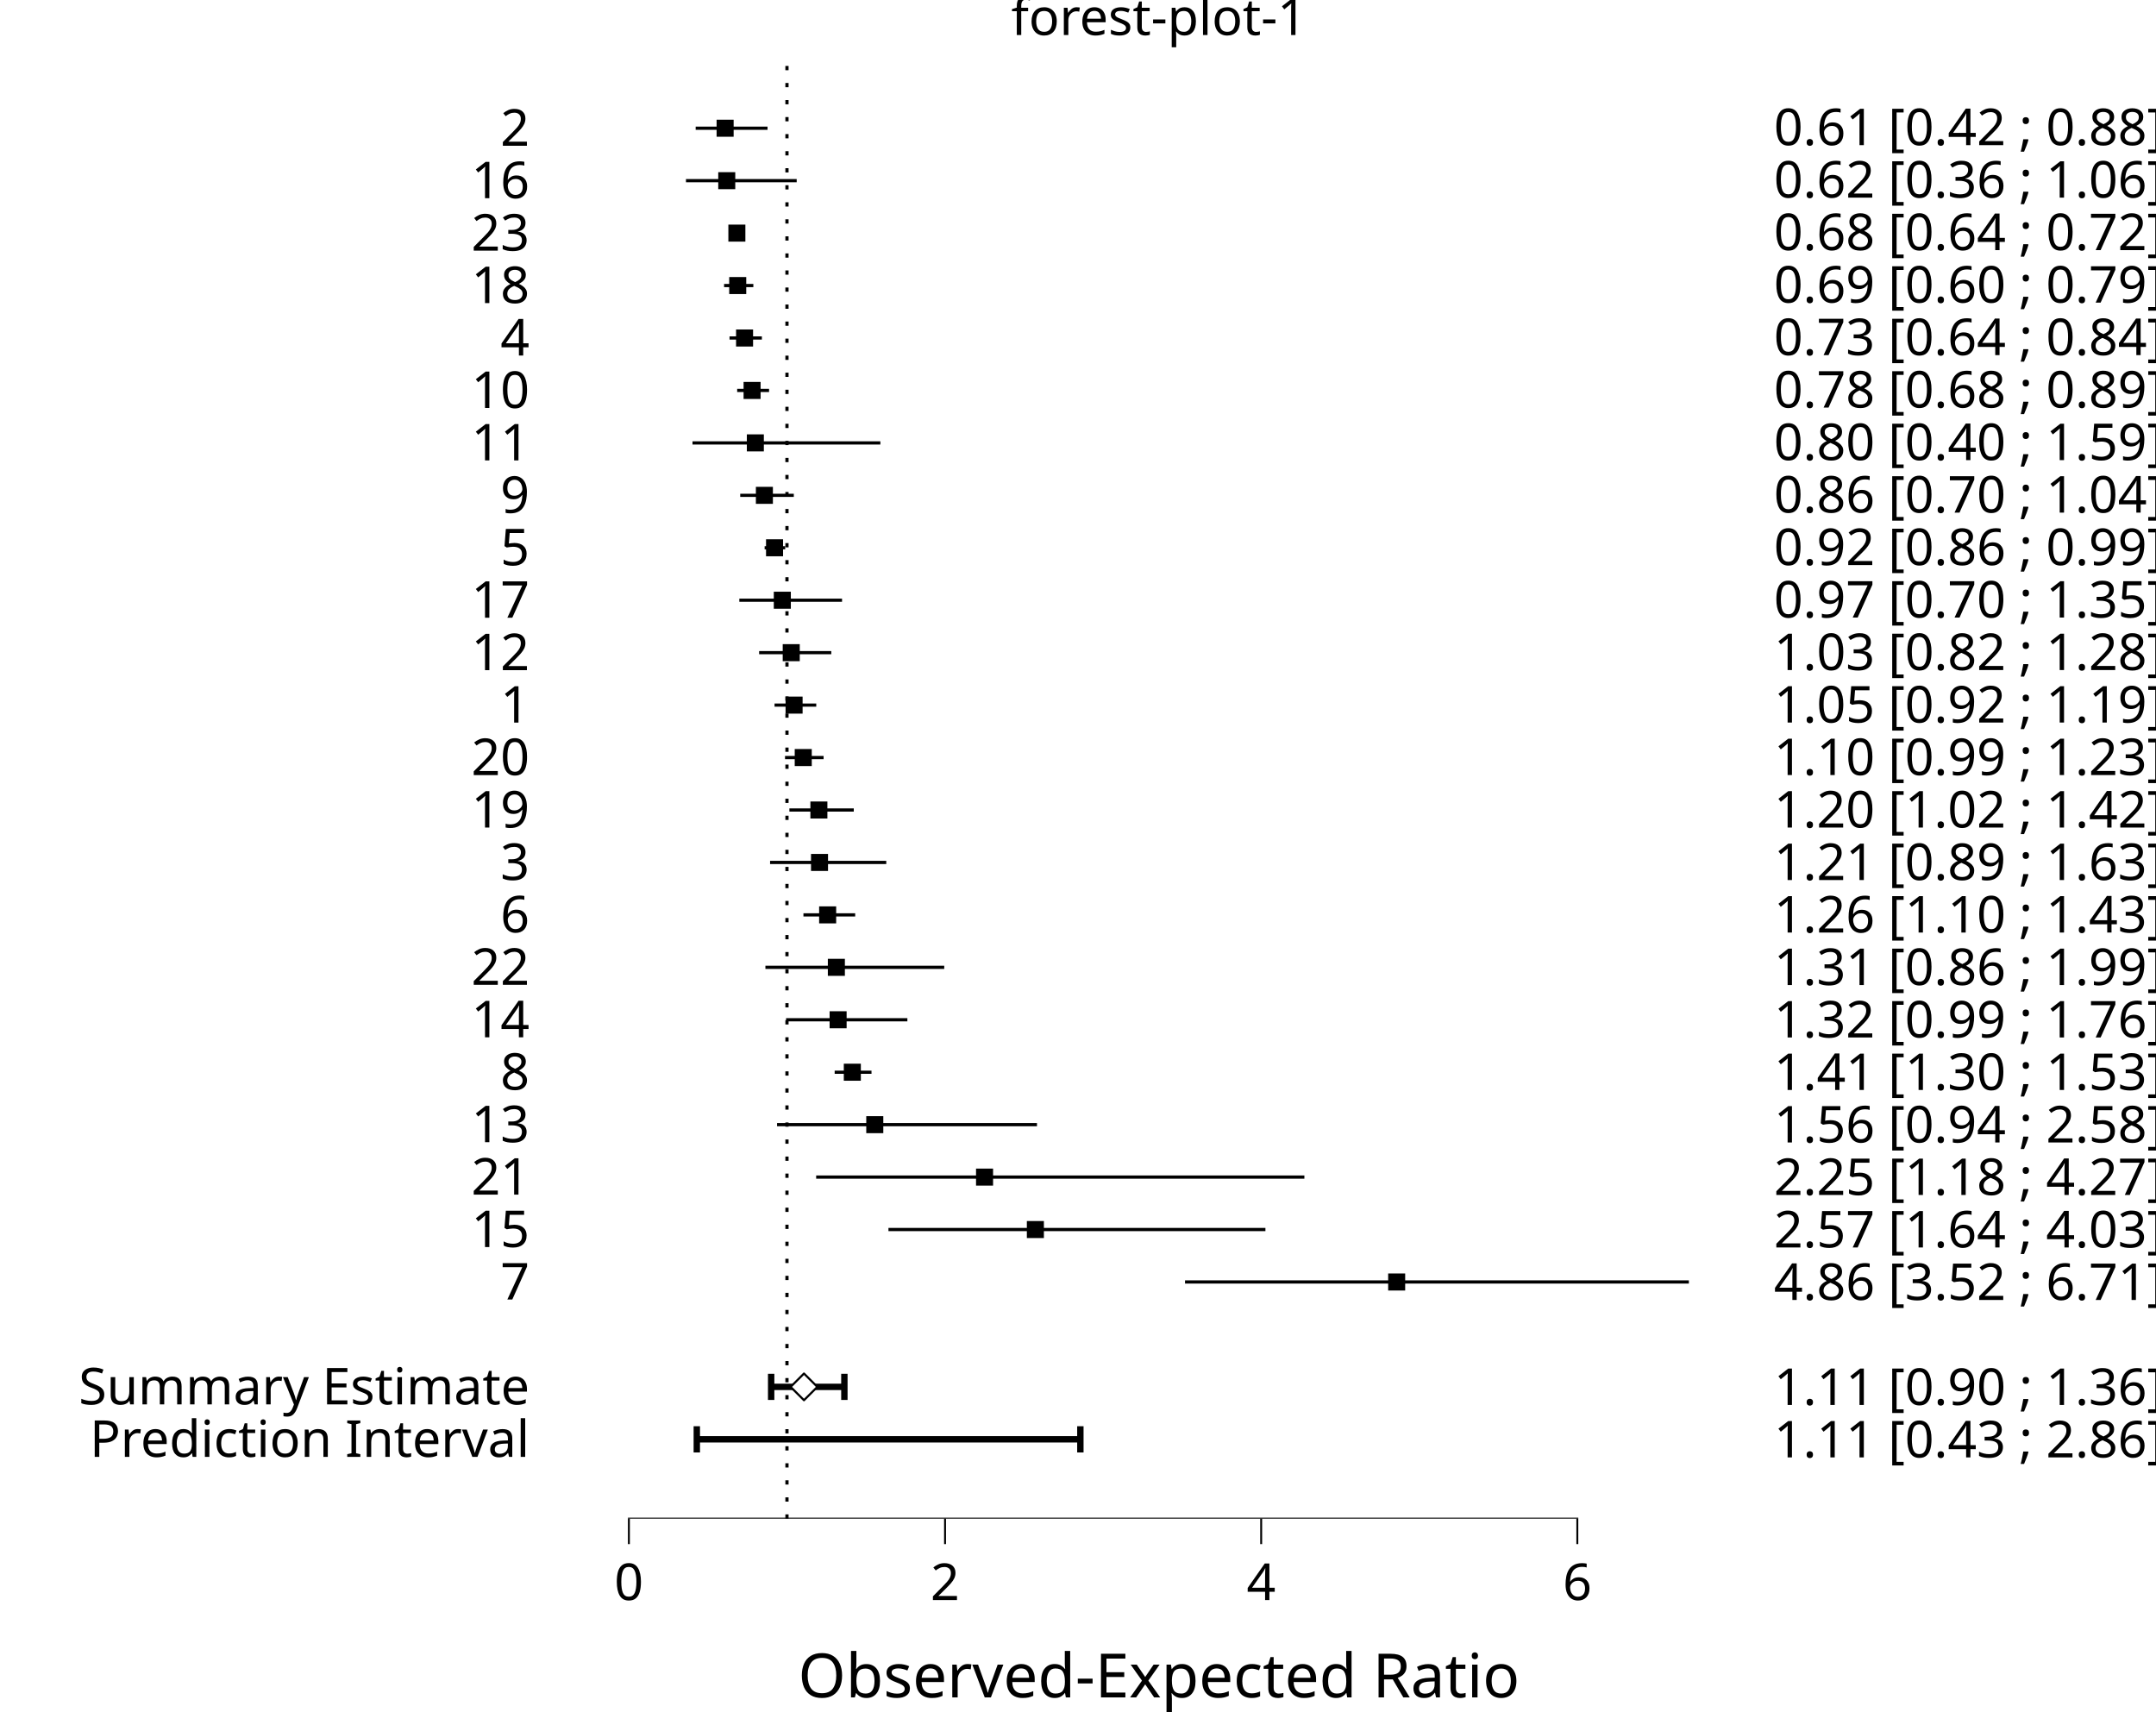
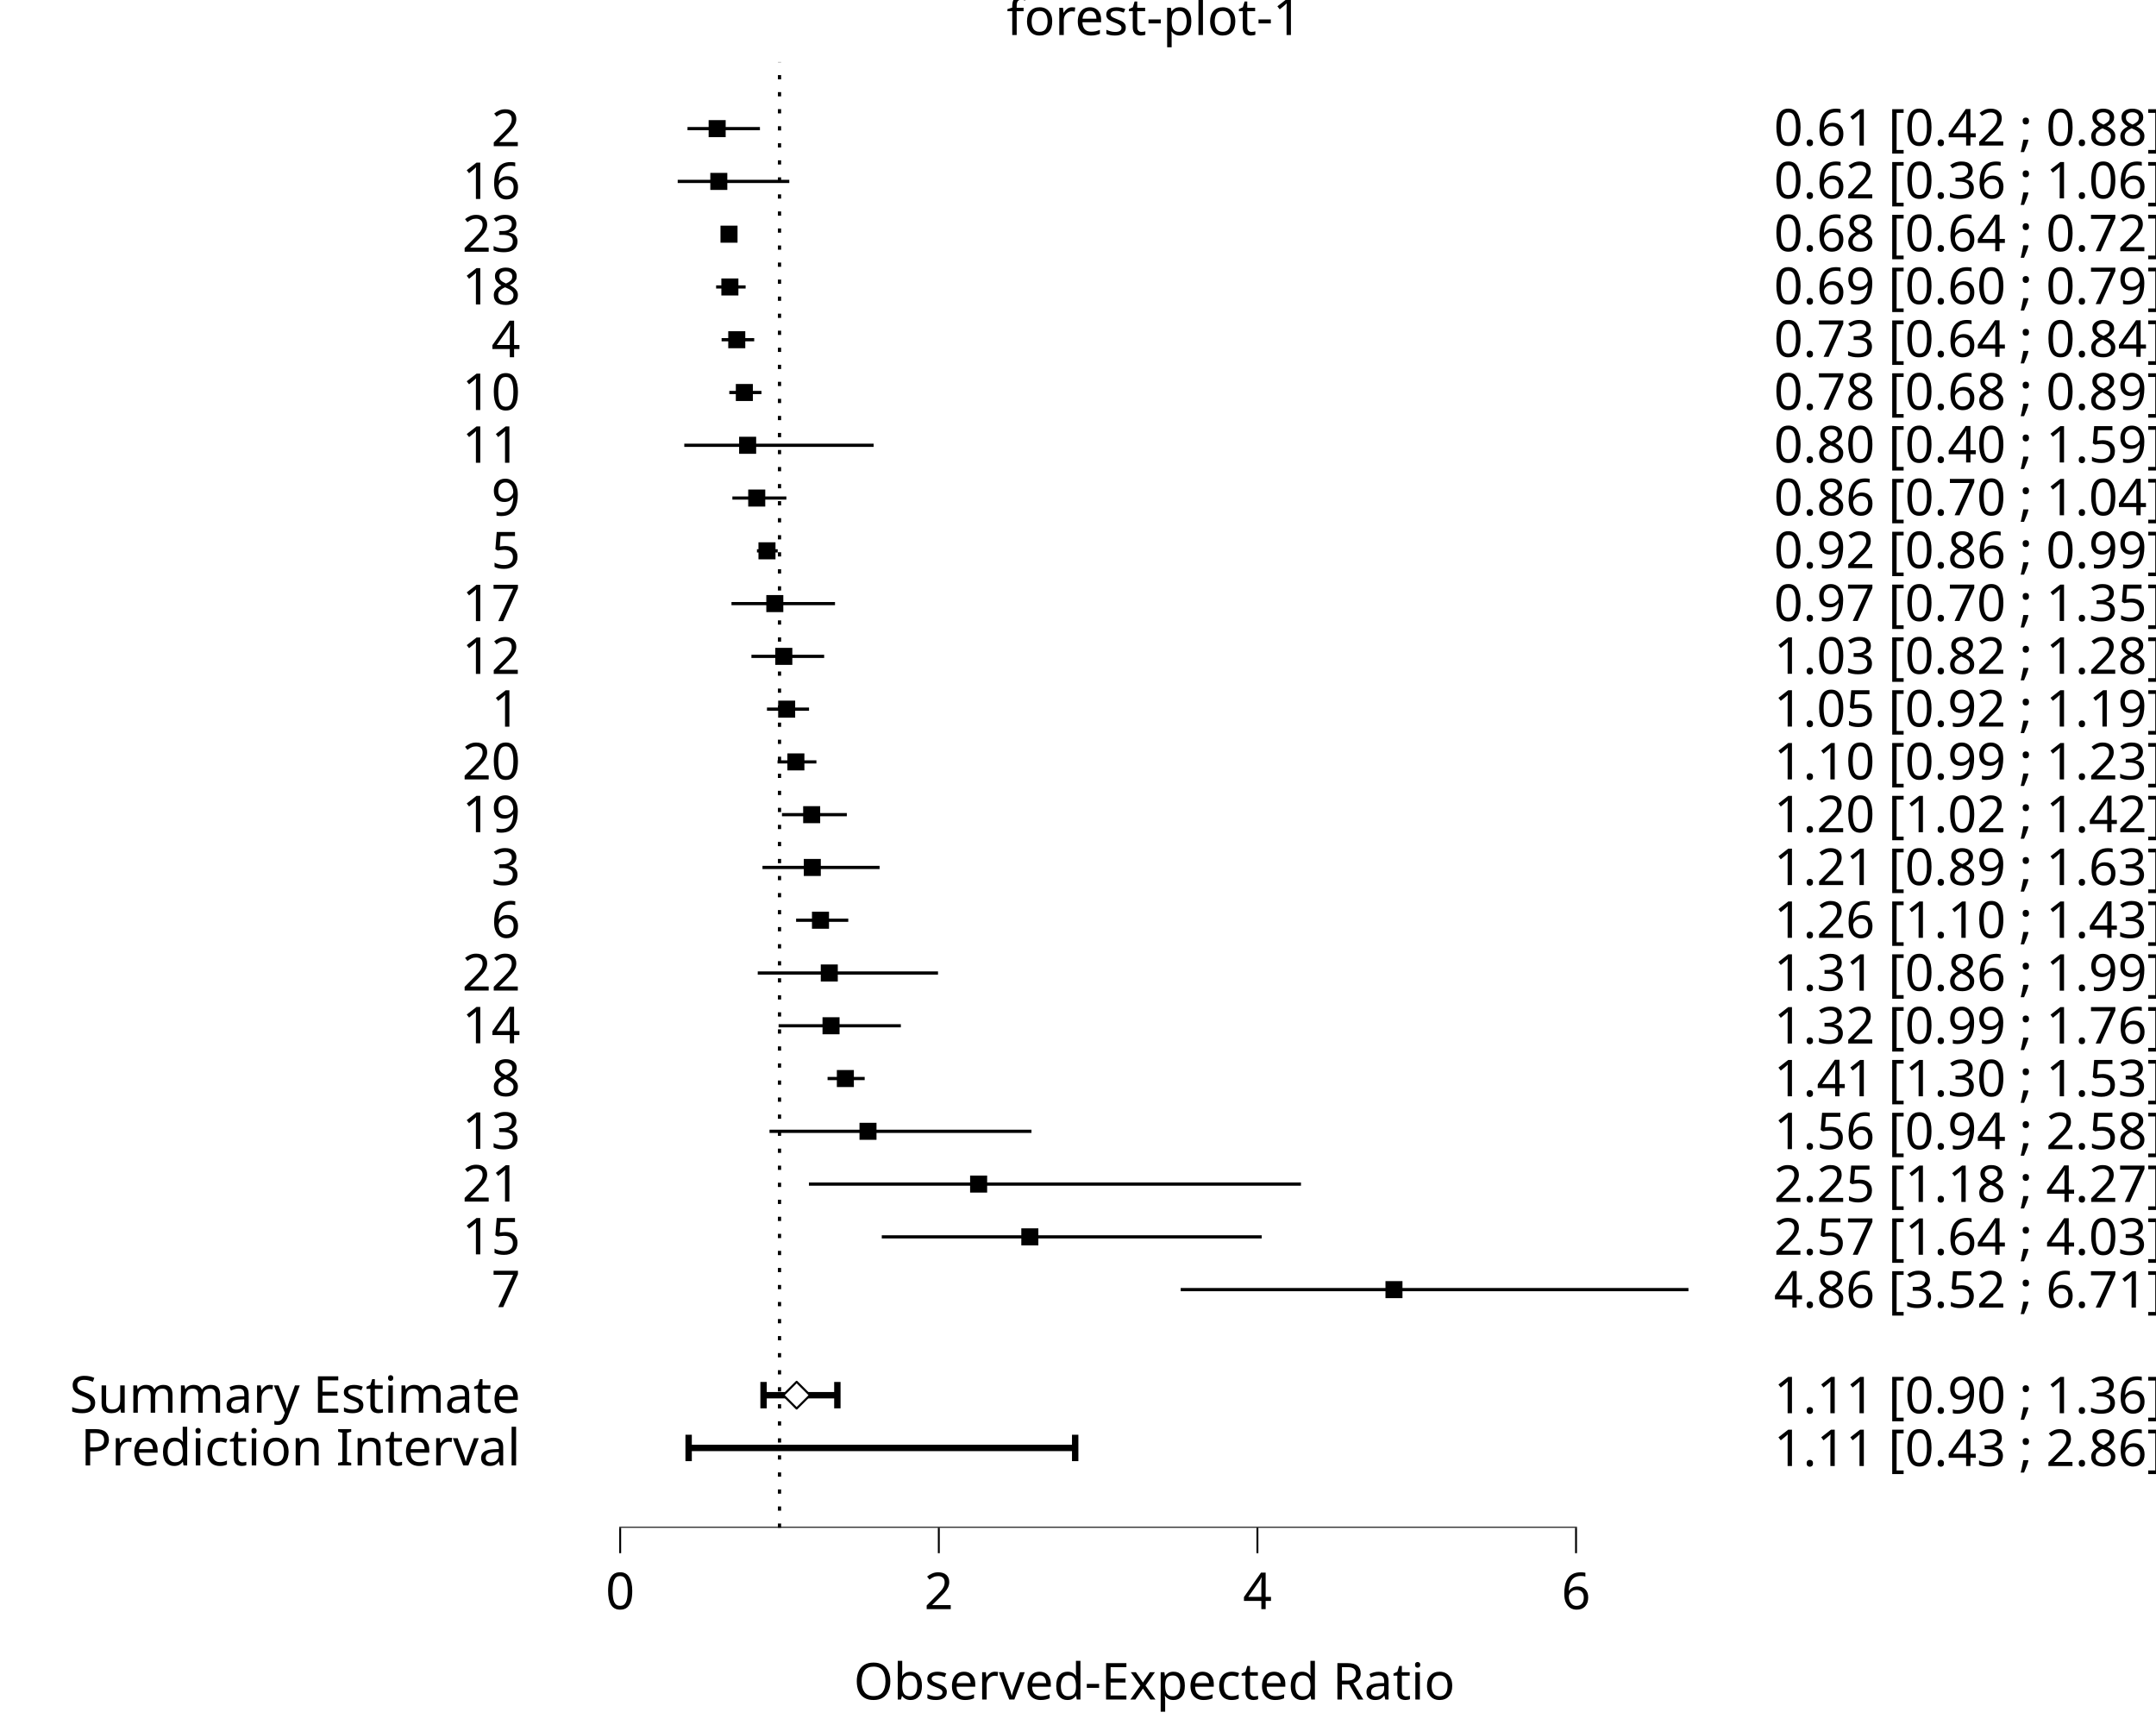
<svg xmlns="http://www.w3.org/2000/svg" class="svglite" data-engine-version="2.0" width="720.00pt" height="576.00pt" viewBox="0 0 720.00 576.00">
  <defs>
    <style type="text/css">
    .svglite line, .svglite polyline, .svglite polygon, .svglite path, .svglite rect, .svglite circle {
      fill: none;
      stroke: #000000;
      stroke-linecap: round;
      stroke-linejoin: round;
      stroke-miterlimit: 10.00;
    }
  </style>
  </defs>
  <rect width="100%" height="100%" style="stroke: none; fill: #FFFFFF;" />
  <defs>
    <clipPath id="cpMC4wMHw3MjAuMDB8MC4wMHw1NzYuMDA=">
      <rect x="0.00" y="0.00" width="720.00" height="576.00" />
    </clipPath>
  </defs>
  <g clip-path="url(#cpMC4wMHw3MjAuMDB8MC4wMHw1NzYuMDA=)">
    <rect x="0.00" y="0.00" width="720.00" height="576.00" style="stroke-width: 10.67; stroke: none;" />
  </g>
  <defs>
-     <clipPath id="cpMTkyLjMyfDU4MS43MHwyMC43MXw1MDcuMDk=">
-       <rect x="192.32" y="20.71" width="389.38" height="486.39" />
+     <clipPath id="cpMTg5LjI4fDU4MS43MHwyMC43MXw1MTAuMTQ=">
+       <rect x="189.28" y="20.71" width="392.43" height="489.43" />
    </clipPath>
  </defs>
-   <g clip-path="url(#cpMTkyLjMyfDU4MS43MHwyMC43MXw1MDcuMDk=)">
-     <rect x="192.32" y="20.71" width="389.38" height="486.39" style="stroke-width: 10.67; stroke: none;" />
-     <line x1="232.32" y1="42.82" x2="256.32" y2="42.82" style="stroke-width: 1.07; stroke-linecap: butt;" />
-     <line x1="229.08" y1="60.33" x2="266.06" y2="60.33" style="stroke-width: 1.07; stroke-linecap: butt;" />
-     <line x1="244.00" y1="77.84" x2="248.28" y2="77.84" style="stroke-width: 1.07; stroke-linecap: butt;" />
-     <line x1="241.81" y1="95.35" x2="251.58" y2="95.35" style="stroke-width: 1.07; stroke-linecap: butt;" />
-     <line x1="243.63" y1="112.86" x2="254.43" y2="112.86" style="stroke-width: 1.07; stroke-linecap: butt;" />
-     <line x1="246.18" y1="130.37" x2="256.83" y2="130.37" style="stroke-width: 1.07; stroke-linecap: butt;" />
-     <line x1="231.26" y1="147.89" x2="294.00" y2="147.89" style="stroke-width: 1.07; stroke-linecap: butt;" />
-     <line x1="247.20" y1="165.40" x2="265.09" y2="165.40" style="stroke-width: 1.07; stroke-linecap: butt;" />
-     <line x1="255.35" y1="182.91" x2="262.22" y2="182.91" style="stroke-width: 1.07; stroke-linecap: butt;" />
-     <line x1="246.90" y1="200.42" x2="281.20" y2="200.42" style="stroke-width: 1.07; stroke-linecap: butt;" />
-     <line x1="253.51" y1="217.93" x2="277.61" y2="217.93" style="stroke-width: 1.07; stroke-linecap: butt;" />
-     <line x1="258.66" y1="235.44" x2="272.59" y2="235.44" style="stroke-width: 1.07; stroke-linecap: butt;" />
-     <line x1="262.16" y1="252.96" x2="275.04" y2="252.96" style="stroke-width: 1.07; stroke-linecap: butt;" />
-     <line x1="263.62" y1="270.47" x2="285.12" y2="270.47" style="stroke-width: 1.07; stroke-linecap: butt;" />
-     <line x1="257.17" y1="287.98" x2="295.97" y2="287.98" style="stroke-width: 1.07; stroke-linecap: butt;" />
-     <line x1="268.31" y1="305.49" x2="285.59" y2="305.49" style="stroke-width: 1.07; stroke-linecap: butt;" />
-     <line x1="255.61" y1="323.00" x2="315.33" y2="323.00" style="stroke-width: 1.07; stroke-linecap: butt;" />
-     <line x1="262.51" y1="340.51" x2="303.02" y2="340.51" style="stroke-width: 1.07; stroke-linecap: butt;" />
-     <line x1="278.74" y1="358.03" x2="291.04" y2="358.03" style="stroke-width: 1.07; stroke-linecap: butt;" />
-     <line x1="259.50" y1="375.54" x2="346.30" y2="375.54" style="stroke-width: 1.07; stroke-linecap: butt;" />
-     <line x1="272.56" y1="393.05" x2="435.60" y2="393.05" style="stroke-width: 1.07; stroke-linecap: butt;" />
-     <line x1="296.70" y1="410.56" x2="422.59" y2="410.56" style="stroke-width: 1.07; stroke-linecap: butt;" />
-     <line x1="395.74" y1="428.07" x2="564.00" y2="428.07" style="stroke-width: 1.07; stroke-linecap: butt;" />
-     <polygon points="239.31,45.66 245.00,45.66 245.00,39.97 239.31,39.97 " style="stroke-width: 1.42; stroke: none; fill: #000000;" />
-     <polygon points="239.86,63.17 245.54,63.17 245.54,57.49 239.86,57.49 " style="stroke-width: 1.42; stroke: none; fill: #000000;" />
-     <polygon points="243.24,80.68 248.92,80.68 248.92,75.00 243.24,75.00 " style="stroke-width: 1.42; stroke: none; fill: #000000;" />
-     <polygon points="243.52,98.19 249.21,98.19 249.21,92.51 243.52,92.51 " style="stroke-width: 1.42; stroke: none; fill: #000000;" />
-     <polygon points="245.81,115.71 251.49,115.71 251.49,110.02 245.81,110.02 " style="stroke-width: 1.42; stroke: none; fill: #000000;" />
-     <polygon points="248.32,133.22 254.00,133.22 254.00,127.53 248.32,127.53 " style="stroke-width: 1.42; stroke: none; fill: #000000;" />
-     <polygon points="249.41,150.73 255.09,150.73 255.09,145.04 249.41,145.04 " style="stroke-width: 1.42; stroke: none; fill: #000000;" />
-     <polygon points="252.43,168.24 258.11,168.24 258.11,162.56 252.43,162.56 " style="stroke-width: 1.42; stroke: none; fill: #000000;" />
-     <polygon points="255.82,185.75 261.51,185.75 261.51,180.07 255.82,180.07 " style="stroke-width: 1.42; stroke: none; fill: #000000;" />
-     <polygon points="258.41,203.26 264.10,203.26 264.10,197.58 258.41,197.58 " style="stroke-width: 1.42; stroke: none; fill: #000000;" />
-     <polygon points="261.39,220.78 267.08,220.78 267.08,215.09 261.39,215.09 " style="stroke-width: 1.42; stroke: none; fill: #000000;" />
-     <polygon points="262.34,238.29 268.03,238.29 268.03,232.60 262.34,232.60 " style="stroke-width: 1.42; stroke: none; fill: #000000;" />
-     <polygon points="265.40,255.80 271.09,255.80 271.09,250.11 265.40,250.11 " style="stroke-width: 1.42; stroke: none; fill: #000000;" />
-     <polygon points="270.63,273.31 276.31,273.31 276.31,267.63 270.63,267.63 " style="stroke-width: 1.42; stroke: none; fill: #000000;" />
-     <polygon points="270.84,290.82 276.52,290.82 276.52,285.14 270.84,285.14 " style="stroke-width: 1.42; stroke: none; fill: #000000;" />
-     <polygon points="273.55,308.33 279.24,308.33 279.24,302.65 273.55,302.65 " style="stroke-width: 1.42; stroke: none; fill: #000000;" />
-     <polygon points="276.46,325.85 282.15,325.85 282.15,320.16 276.46,320.16 " style="stroke-width: 1.42; stroke: none; fill: #000000;" />
-     <polygon points="277.05,343.36 282.73,343.36 282.73,337.67 277.05,337.67 " style="stroke-width: 1.42; stroke: none; fill: #000000;" />
-     <polygon points="281.79,360.87 287.48,360.87 287.48,355.18 281.79,355.18 " style="stroke-width: 1.42; stroke: none; fill: #000000;" />
-     <polygon points="289.29,378.38 294.98,378.38 294.98,372.70 289.29,372.70 " style="stroke-width: 1.42; stroke: none; fill: #000000;" />
-     <polygon points="325.95,395.89 331.64,395.89 331.64,390.21 325.95,390.21 " style="stroke-width: 1.42; stroke: none; fill: #000000;" />
-     <polygon points="342.92,413.40 348.61,413.40 348.61,407.72 342.92,407.72 " style="stroke-width: 1.42; stroke: none; fill: #000000;" />
-     <polygon points="463.58,430.92 469.26,430.92 469.26,425.23 463.58,425.23 " style="stroke-width: 1.42; stroke: none; fill: #000000;" />
-     <line x1="262.81" y1="507.09" x2="262.81" y2="20.71" style="stroke-width: 1.07; stroke-dasharray: 1.42,4.27; stroke-linecap: butt;" />
-     <polyline points="281.98,467.47 281.98,458.72 " style="stroke-width: 2.13; stroke-linecap: butt;" />
-     <polyline points="281.98,463.10 257.53,463.10 " style="stroke-width: 2.13; stroke-linecap: butt;" />
-     <polyline points="257.53,467.47 257.53,458.72 " style="stroke-width: 2.13; stroke-linecap: butt;" />
-     <polygon points="268.49,467.55 272.95,463.10 268.49,458.64 264.03,463.10 " style="stroke-width: 0.71; fill: #FFFFFF;" />
-     <polyline points="360.79,484.99 360.79,476.23 " style="stroke-width: 2.13; stroke-linecap: butt;" />
-     <polyline points="360.79,480.61 232.70,480.61 " style="stroke-width: 2.13; stroke-linecap: butt;" />
-     <polyline points="232.70,484.99 232.70,476.23 " style="stroke-width: 2.13; stroke-linecap: butt;" />
-     <line x1="209.70" y1="507.09" x2="527.07" y2="507.09" style="stroke-width: 0.64; stroke-linecap: butt;" />
-     <rect x="192.32" y="20.71" width="389.38" height="486.39" style="stroke-width: 0.00; stroke: none;" />
+   <g clip-path="url(#cpMTg5LjI4fDU4MS43MHwyMC43MXw1MTAuMTQ=)">
+     <rect x="189.28" y="20.71" width="392.43" height="489.43" style="stroke-width: 10.67; stroke: none;" />
+     <line x1="229.59" y1="42.95" x2="253.78" y2="42.95" style="stroke-width: 1.07; stroke-linecap: butt;" />
+     <line x1="226.32" y1="60.58" x2="263.59" y2="60.58" style="stroke-width: 1.07; stroke-linecap: butt;" />
+     <line x1="241.36" y1="78.20" x2="245.67" y2="78.20" style="stroke-width: 1.07; stroke-linecap: butt;" />
+     <line x1="239.15" y1="95.82" x2="249.00" y2="95.82" style="stroke-width: 1.07; stroke-linecap: butt;" />
+     <line x1="240.98" y1="113.44" x2="251.87" y2="113.44" style="stroke-width: 1.07; stroke-linecap: butt;" />
+     <line x1="243.55" y1="131.06" x2="254.29" y2="131.06" style="stroke-width: 1.07; stroke-linecap: butt;" />
+     <line x1="228.52" y1="148.68" x2="291.75" y2="148.68" style="stroke-width: 1.07; stroke-linecap: butt;" />
+     <line x1="244.58" y1="166.30" x2="262.61" y2="166.30" style="stroke-width: 1.07; stroke-linecap: butt;" />
+     <line x1="252.79" y1="183.93" x2="259.72" y2="183.93" style="stroke-width: 1.07; stroke-linecap: butt;" />
+     <line x1="244.28" y1="201.55" x2="278.85" y2="201.55" style="stroke-width: 1.07; stroke-linecap: butt;" />
+     <line x1="250.94" y1="219.17" x2="275.23" y2="219.17" style="stroke-width: 1.07; stroke-linecap: butt;" />
+     <line x1="256.13" y1="236.79" x2="270.18" y2="236.79" style="stroke-width: 1.07; stroke-linecap: butt;" />
+     <line x1="259.66" y1="254.41" x2="272.64" y2="254.41" style="stroke-width: 1.07; stroke-linecap: butt;" />
+     <line x1="261.14" y1="272.03" x2="282.80" y2="272.03" style="stroke-width: 1.07; stroke-linecap: butt;" />
+     <line x1="254.63" y1="289.65" x2="293.74" y2="289.65" style="stroke-width: 1.07; stroke-linecap: butt;" />
+     <line x1="265.86" y1="307.27" x2="283.28" y2="307.27" style="stroke-width: 1.07; stroke-linecap: butt;" />
+     <line x1="253.05" y1="324.90" x2="313.25" y2="324.90" style="stroke-width: 1.07; stroke-linecap: butt;" />
+     <line x1="260.02" y1="342.52" x2="300.84" y2="342.52" style="stroke-width: 1.07; stroke-linecap: butt;" />
+     <line x1="276.37" y1="360.14" x2="288.76" y2="360.14" style="stroke-width: 1.07; stroke-linecap: butt;" />
+     <line x1="256.98" y1="377.76" x2="344.46" y2="377.76" style="stroke-width: 1.07; stroke-linecap: butt;" />
+     <line x1="270.14" y1="395.38" x2="434.46" y2="395.38" style="stroke-width: 1.07; stroke-linecap: butt;" />
+     <line x1="294.47" y1="413.00" x2="421.35" y2="413.00" style="stroke-width: 1.07; stroke-linecap: butt;" />
+     <line x1="394.29" y1="430.62" x2="563.86" y2="430.62" style="stroke-width: 1.07; stroke-linecap: butt;" />
+     <polygon points="236.65,45.80 242.34,45.80 242.34,40.11 236.65,40.11 " style="stroke-width: 1.42; stroke: none; fill: #000000;" />
+     <polygon points="237.21,63.42 242.89,63.42 242.89,57.73 237.21,57.73 " style="stroke-width: 1.42; stroke: none; fill: #000000;" />
+     <polygon points="240.61,81.04 246.30,81.04 246.30,75.35 240.61,75.35 " style="stroke-width: 1.42; stroke: none; fill: #000000;" />
+     <polygon points="240.90,98.66 246.59,98.66 246.59,92.98 240.90,92.98 " style="stroke-width: 1.42; stroke: none; fill: #000000;" />
+     <polygon points="243.20,116.28 248.89,116.28 248.89,110.60 243.20,110.60 " style="stroke-width: 1.42; stroke: none; fill: #000000;" />
+     <polygon points="245.73,133.90 251.42,133.90 251.42,128.22 245.73,128.22 " style="stroke-width: 1.42; stroke: none; fill: #000000;" />
+     <polygon points="246.83,151.53 252.52,151.53 252.52,145.84 246.83,145.84 " style="stroke-width: 1.42; stroke: none; fill: #000000;" />
+     <polygon points="249.87,169.15 255.56,169.15 255.56,163.46 249.87,163.46 " style="stroke-width: 1.42; stroke: none; fill: #000000;" />
+     <polygon points="253.29,186.77 258.98,186.77 258.98,181.08 253.29,181.08 " style="stroke-width: 1.42; stroke: none; fill: #000000;" />
+     <polygon points="255.91,204.39 261.59,204.39 261.59,198.70 255.91,198.70 " style="stroke-width: 1.42; stroke: none; fill: #000000;" />
+     <polygon points="258.91,222.01 264.60,222.01 264.60,216.33 258.91,216.33 " style="stroke-width: 1.42; stroke: none; fill: #000000;" />
+     <polygon points="259.87,239.63 265.55,239.63 265.55,233.95 259.87,233.95 " style="stroke-width: 1.42; stroke: none; fill: #000000;" />
+     <polygon points="262.95,257.25 268.63,257.25 268.63,251.57 262.95,251.57 " style="stroke-width: 1.42; stroke: none; fill: #000000;" />
+     <polygon points="268.22,274.87 273.90,274.87 273.90,269.19 268.22,269.19 " style="stroke-width: 1.42; stroke: none; fill: #000000;" />
+     <polygon points="268.43,292.50 274.11,292.50 274.11,286.81 268.43,286.81 " style="stroke-width: 1.42; stroke: none; fill: #000000;" />
+     <polygon points="271.16,310.12 276.85,310.12 276.85,304.43 271.16,304.43 " style="stroke-width: 1.42; stroke: none; fill: #000000;" />
+     <polygon points="274.10,327.74 279.78,327.74 279.78,322.05 274.10,322.05 " style="stroke-width: 1.42; stroke: none; fill: #000000;" />
+     <polygon points="274.68,345.36 280.37,345.36 280.37,339.67 274.68,339.67 " style="stroke-width: 1.42; stroke: none; fill: #000000;" />
+     <polygon points="279.47,362.98 285.15,362.98 285.15,357.30 279.47,357.30 " style="stroke-width: 1.42; stroke: none; fill: #000000;" />
+     <polygon points="287.03,380.60 292.71,380.60 292.71,374.92 287.03,374.92 " style="stroke-width: 1.42; stroke: none; fill: #000000;" />
+     <polygon points="323.97,398.22 329.66,398.22 329.66,392.54 323.97,392.54 " style="stroke-width: 1.42; stroke: none; fill: #000000;" />
+     <polygon points="341.07,415.84 346.76,415.84 346.76,410.16 341.07,410.16 " style="stroke-width: 1.42; stroke: none; fill: #000000;" />
+     <polygon points="462.68,433.47 468.36,433.47 468.36,427.78 462.68,427.78 " style="stroke-width: 1.42; stroke: none; fill: #000000;" />
+     <line x1="260.32" y1="510.14" x2="260.32" y2="20.71" style="stroke-width: 1.07; stroke-dasharray: 1.42,4.27; stroke-linecap: butt;" />
+     <polyline points="279.64,470.27 279.64,461.46 " style="stroke-width: 2.13; stroke-linecap: butt;" />
+     <polyline points="279.64,465.87 254.99,465.87 " style="stroke-width: 2.13; stroke-linecap: butt;" />
+     <polyline points="254.99,470.27 254.99,461.46 " style="stroke-width: 2.13; stroke-linecap: butt;" />
+     <polygon points="266.04,470.32 270.50,465.87 266.04,461.41 261.58,465.87 " style="stroke-width: 0.71; fill: #FFFFFF;" />
+     <polyline points="359.06,487.89 359.06,479.08 " style="stroke-width: 2.13; stroke-linecap: butt;" />
+     <polyline points="359.06,483.49 229.97,483.49 " style="stroke-width: 2.13; stroke-linecap: butt;" />
+     <polyline points="229.97,487.89 229.97,479.08 " style="stroke-width: 2.13; stroke-linecap: butt;" />
+     <line x1="206.80" y1="510.14" x2="526.64" y2="510.14" style="stroke-width: 0.64; stroke-linecap: butt;" />
+     <rect x="189.28" y="20.71" width="392.43" height="489.43" style="stroke-width: 0.00; stroke: none;" />
  </g>
  <g clip-path="url(#cpMC4wMHw3MjAuMDB8MC4wMHw1NzYuMDA=)">
-     <polyline points="192.32,507.09 192.32,20.71 " style="stroke-width: 0.00; stroke: none; stroke-linecap: butt;" />
-     <text x="176.84" y="48.67" text-anchor="end" style="font-size: 17.00px; font-family: sans;" textLength="9.46px" lengthAdjust="spacingAndGlyphs">2</text>
-     <text x="176.84" y="66.18" text-anchor="end" style="font-size: 17.00px; font-family: sans;" textLength="18.91px" lengthAdjust="spacingAndGlyphs">16</text>
-     <text x="176.84" y="83.69" text-anchor="end" style="font-size: 17.00px; font-family: sans;" textLength="18.91px" lengthAdjust="spacingAndGlyphs">23</text>
-     <text x="176.84" y="101.20" text-anchor="end" style="font-size: 17.00px; font-family: sans;" textLength="18.91px" lengthAdjust="spacingAndGlyphs">18</text>
-     <text x="176.84" y="118.71" text-anchor="end" style="font-size: 17.00px; font-family: sans;" textLength="9.46px" lengthAdjust="spacingAndGlyphs">4</text>
-     <text x="176.84" y="136.22" text-anchor="end" style="font-size: 17.00px; font-family: sans;" textLength="18.91px" lengthAdjust="spacingAndGlyphs">10</text>
-     <text x="176.84" y="153.74" text-anchor="end" style="font-size: 17.00px; font-family: sans;" textLength="18.91px" lengthAdjust="spacingAndGlyphs">11</text>
-     <text x="176.84" y="171.25" text-anchor="end" style="font-size: 17.00px; font-family: sans;" textLength="9.46px" lengthAdjust="spacingAndGlyphs">9</text>
-     <text x="176.84" y="188.76" text-anchor="end" style="font-size: 17.00px; font-family: sans;" textLength="9.46px" lengthAdjust="spacingAndGlyphs">5</text>
-     <text x="176.84" y="206.27" text-anchor="end" style="font-size: 17.00px; font-family: sans;" textLength="18.91px" lengthAdjust="spacingAndGlyphs">17</text>
-     <text x="176.84" y="223.78" text-anchor="end" style="font-size: 17.00px; font-family: sans;" textLength="18.91px" lengthAdjust="spacingAndGlyphs">12</text>
-     <text x="176.84" y="241.29" text-anchor="end" style="font-size: 17.00px; font-family: sans;" textLength="9.46px" lengthAdjust="spacingAndGlyphs">1</text>
-     <text x="176.84" y="258.81" text-anchor="end" style="font-size: 17.00px; font-family: sans;" textLength="18.91px" lengthAdjust="spacingAndGlyphs">20</text>
-     <text x="176.84" y="276.32" text-anchor="end" style="font-size: 17.00px; font-family: sans;" textLength="18.91px" lengthAdjust="spacingAndGlyphs">19</text>
-     <text x="176.84" y="293.83" text-anchor="end" style="font-size: 17.00px; font-family: sans;" textLength="9.46px" lengthAdjust="spacingAndGlyphs">3</text>
-     <text x="176.84" y="311.34" text-anchor="end" style="font-size: 17.00px; font-family: sans;" textLength="9.46px" lengthAdjust="spacingAndGlyphs">6</text>
-     <text x="176.84" y="328.85" text-anchor="end" style="font-size: 17.00px; font-family: sans;" textLength="18.91px" lengthAdjust="spacingAndGlyphs">22</text>
-     <text x="176.84" y="346.36" text-anchor="end" style="font-size: 17.00px; font-family: sans;" textLength="18.91px" lengthAdjust="spacingAndGlyphs">14</text>
-     <text x="176.84" y="363.88" text-anchor="end" style="font-size: 17.00px; font-family: sans;" textLength="9.46px" lengthAdjust="spacingAndGlyphs">8</text>
-     <text x="176.84" y="381.39" text-anchor="end" style="font-size: 17.00px; font-family: sans;" textLength="18.91px" lengthAdjust="spacingAndGlyphs">13</text>
-     <text x="176.84" y="398.90" text-anchor="end" style="font-size: 17.00px; font-family: sans;" textLength="18.91px" lengthAdjust="spacingAndGlyphs">21</text>
-     <text x="176.84" y="416.41" text-anchor="end" style="font-size: 17.00px; font-family: sans;" textLength="18.91px" lengthAdjust="spacingAndGlyphs">15</text>
-     <text x="176.84" y="433.92" text-anchor="end" style="font-size: 17.00px; font-family: sans;" textLength="9.46px" lengthAdjust="spacingAndGlyphs">7</text>
-     <text x="176.84" y="468.95" text-anchor="end" style="font-size: 17.00px; font-family: sans;" textLength="143.63px" lengthAdjust="spacingAndGlyphs">Summary Estimate</text>
-     <text x="176.84" y="486.46" text-anchor="end" style="font-size: 17.00px; font-family: sans;" textLength="136.08px" lengthAdjust="spacingAndGlyphs">Prediction Interval</text>
-     <polyline points="581.70,507.09 581.70,20.71 " style="stroke-width: 0.00; stroke: none; stroke-linecap: butt;" />
-     <text x="592.40" y="48.47" style="font-size: 17.00px; font-family: sans;" textLength="127.60px" lengthAdjust="spacingAndGlyphs">0.61 [0.42 ; 0.88]</text>
-     <text x="592.40" y="65.99" style="font-size: 17.00px; font-family: sans;" textLength="127.60px" lengthAdjust="spacingAndGlyphs">0.62 [0.36 ; 1.06]</text>
-     <text x="592.40" y="83.52" style="font-size: 17.00px; font-family: sans;" textLength="127.60px" lengthAdjust="spacingAndGlyphs">0.68 [0.64 ; 0.72]</text>
-     <text x="592.40" y="101.05" style="font-size: 17.00px; font-family: sans;" textLength="127.60px" lengthAdjust="spacingAndGlyphs">0.69 [0.60 ; 0.79]</text>
-     <text x="592.40" y="118.58" style="font-size: 17.00px; font-family: sans;" textLength="127.60px" lengthAdjust="spacingAndGlyphs">0.73 [0.64 ; 0.84]</text>
-     <text x="592.40" y="136.10" style="font-size: 17.00px; font-family: sans;" textLength="127.60px" lengthAdjust="spacingAndGlyphs">0.78 [0.68 ; 0.89]</text>
-     <text x="592.40" y="153.63" style="font-size: 17.00px; font-family: sans;" textLength="127.60px" lengthAdjust="spacingAndGlyphs">0.80 [0.40 ; 1.59]</text>
-     <text x="592.40" y="171.16" style="font-size: 17.00px; font-family: sans;" textLength="127.60px" lengthAdjust="spacingAndGlyphs">0.86 [0.70 ; 1.04]</text>
-     <text x="592.40" y="188.69" style="font-size: 17.00px; font-family: sans;" textLength="127.60px" lengthAdjust="spacingAndGlyphs">0.92 [0.86 ; 0.99]</text>
-     <text x="592.40" y="206.21" style="font-size: 17.00px; font-family: sans;" textLength="127.60px" lengthAdjust="spacingAndGlyphs">0.97 [0.70 ; 1.35]</text>
-     <text x="592.40" y="223.74" style="font-size: 17.00px; font-family: sans;" textLength="127.60px" lengthAdjust="spacingAndGlyphs">1.03 [0.82 ; 1.28]</text>
-     <text x="592.40" y="241.27" style="font-size: 17.00px; font-family: sans;" textLength="127.60px" lengthAdjust="spacingAndGlyphs">1.05 [0.92 ; 1.19]</text>
-     <text x="592.40" y="258.80" style="font-size: 17.00px; font-family: sans;" textLength="127.60px" lengthAdjust="spacingAndGlyphs">1.10 [0.99 ; 1.23]</text>
-     <text x="592.40" y="276.32" style="font-size: 17.00px; font-family: sans;" textLength="127.60px" lengthAdjust="spacingAndGlyphs">1.20 [1.02 ; 1.42]</text>
-     <text x="592.40" y="293.85" style="font-size: 17.00px; font-family: sans;" textLength="127.60px" lengthAdjust="spacingAndGlyphs">1.21 [0.89 ; 1.63]</text>
-     <text x="592.40" y="311.38" style="font-size: 17.00px; font-family: sans;" textLength="127.60px" lengthAdjust="spacingAndGlyphs">1.26 [1.10 ; 1.43]</text>
-     <text x="592.40" y="328.91" style="font-size: 17.00px; font-family: sans;" textLength="127.60px" lengthAdjust="spacingAndGlyphs">1.31 [0.86 ; 1.99]</text>
-     <text x="592.40" y="346.43" style="font-size: 17.00px; font-family: sans;" textLength="127.60px" lengthAdjust="spacingAndGlyphs">1.32 [0.99 ; 1.76]</text>
-     <text x="592.40" y="363.96" style="font-size: 17.00px; font-family: sans;" textLength="127.60px" lengthAdjust="spacingAndGlyphs">1.41 [1.30 ; 1.53]</text>
-     <text x="592.40" y="381.49" style="font-size: 17.00px; font-family: sans;" textLength="127.60px" lengthAdjust="spacingAndGlyphs">1.56 [0.94 ; 2.58]</text>
-     <text x="592.40" y="399.02" style="font-size: 17.00px; font-family: sans;" textLength="127.60px" lengthAdjust="spacingAndGlyphs">2.25 [1.18 ; 4.27]</text>
-     <text x="592.40" y="416.54" style="font-size: 17.00px; font-family: sans;" textLength="127.60px" lengthAdjust="spacingAndGlyphs">2.57 [1.64 ; 4.03]</text>
-     <text x="592.40" y="434.07" style="font-size: 17.00px; font-family: sans;" textLength="127.60px" lengthAdjust="spacingAndGlyphs">4.86 [3.52 ; 6.71]</text>
-     <text x="592.40" y="469.13" style="font-size: 17.00px; font-family: sans;" textLength="127.60px" lengthAdjust="spacingAndGlyphs">1.11 [0.90 ; 1.36]</text>
-     <text x="592.40" y="486.65" style="font-size: 17.00px; font-family: sans;" textLength="127.60px" lengthAdjust="spacingAndGlyphs">1.11 [0.43 ; 2.86]</text>
-     <polyline points="192.32,507.09 581.70,507.09 " style="stroke-width: 0.00; stroke: none; stroke-linecap: butt;" />
-     <polyline points="210.02,515.60 210.02,507.09 " style="stroke-width: 0.64; stroke-linecap: butt;" />
-     <polyline points="315.60,515.60 315.60,507.09 " style="stroke-width: 0.64; stroke-linecap: butt;" />
-     <polyline points="421.17,515.60 421.17,507.09 " style="stroke-width: 0.64; stroke-linecap: butt;" />
-     <polyline points="526.75,515.60 526.75,507.09 " style="stroke-width: 0.64; stroke-linecap: butt;" />
-     <text x="210.02" y="534.27" text-anchor="middle" style="font-size: 17.00px; font-family: sans;" textLength="9.46px" lengthAdjust="spacingAndGlyphs">0</text>
-     <text x="315.60" y="534.27" text-anchor="middle" style="font-size: 17.00px; font-family: sans;" textLength="9.46px" lengthAdjust="spacingAndGlyphs">2</text>
-     <text x="421.17" y="534.27" text-anchor="middle" style="font-size: 17.00px; font-family: sans;" textLength="9.46px" lengthAdjust="spacingAndGlyphs">4</text>
-     <text x="526.75" y="534.27" text-anchor="middle" style="font-size: 17.00px; font-family: sans;" textLength="9.46px" lengthAdjust="spacingAndGlyphs">6</text>
-     <text x="387.01" y="566.78" text-anchor="middle" style="font-size: 20.40px; font-family: sans;" textLength="233.64px" lengthAdjust="spacingAndGlyphs">Observed-Expected Ratio</text>
-     <text x="387.01" y="11.70" text-anchor="middle" style="font-size: 17.00px; font-family: sans;" textLength="90.71px" lengthAdjust="spacingAndGlyphs">forest-plot-1</text>
+     <polyline points="189.28,510.14 189.28,20.71 " style="stroke-width: 0.00; stroke: none; stroke-linecap: butt;" />
+     <text x="173.80" y="48.80" text-anchor="end" style="font-size: 17.00px; font-family: sans;" textLength="9.46px" lengthAdjust="spacingAndGlyphs">2</text>
+     <text x="173.80" y="66.43" text-anchor="end" style="font-size: 17.00px; font-family: sans;" textLength="18.91px" lengthAdjust="spacingAndGlyphs">16</text>
+     <text x="173.80" y="84.05" text-anchor="end" style="font-size: 17.00px; font-family: sans;" textLength="18.91px" lengthAdjust="spacingAndGlyphs">23</text>
+     <text x="173.80" y="101.67" text-anchor="end" style="font-size: 17.00px; font-family: sans;" textLength="18.91px" lengthAdjust="spacingAndGlyphs">18</text>
+     <text x="173.80" y="119.29" text-anchor="end" style="font-size: 17.00px; font-family: sans;" textLength="9.46px" lengthAdjust="spacingAndGlyphs">4</text>
+     <text x="173.80" y="136.91" text-anchor="end" style="font-size: 17.00px; font-family: sans;" textLength="18.91px" lengthAdjust="spacingAndGlyphs">10</text>
+     <text x="173.80" y="154.53" text-anchor="end" style="font-size: 17.00px; font-family: sans;" textLength="18.91px" lengthAdjust="spacingAndGlyphs">11</text>
+     <text x="173.80" y="172.15" text-anchor="end" style="font-size: 17.00px; font-family: sans;" textLength="9.46px" lengthAdjust="spacingAndGlyphs">9</text>
+     <text x="173.80" y="189.78" text-anchor="end" style="font-size: 17.00px; font-family: sans;" textLength="9.46px" lengthAdjust="spacingAndGlyphs">5</text>
+     <text x="173.80" y="207.40" text-anchor="end" style="font-size: 17.00px; font-family: sans;" textLength="18.91px" lengthAdjust="spacingAndGlyphs">17</text>
+     <text x="173.80" y="225.02" text-anchor="end" style="font-size: 17.00px; font-family: sans;" textLength="18.91px" lengthAdjust="spacingAndGlyphs">12</text>
+     <text x="173.80" y="242.64" text-anchor="end" style="font-size: 17.00px; font-family: sans;" textLength="9.46px" lengthAdjust="spacingAndGlyphs">1</text>
+     <text x="173.80" y="260.26" text-anchor="end" style="font-size: 17.00px; font-family: sans;" textLength="18.91px" lengthAdjust="spacingAndGlyphs">20</text>
+     <text x="173.80" y="277.88" text-anchor="end" style="font-size: 17.00px; font-family: sans;" textLength="18.91px" lengthAdjust="spacingAndGlyphs">19</text>
+     <text x="173.80" y="295.50" text-anchor="end" style="font-size: 17.00px; font-family: sans;" textLength="9.46px" lengthAdjust="spacingAndGlyphs">3</text>
+     <text x="173.80" y="313.12" text-anchor="end" style="font-size: 17.00px; font-family: sans;" textLength="9.46px" lengthAdjust="spacingAndGlyphs">6</text>
+     <text x="173.80" y="330.75" text-anchor="end" style="font-size: 17.00px; font-family: sans;" textLength="18.91px" lengthAdjust="spacingAndGlyphs">22</text>
+     <text x="173.80" y="348.37" text-anchor="end" style="font-size: 17.00px; font-family: sans;" textLength="18.91px" lengthAdjust="spacingAndGlyphs">14</text>
+     <text x="173.80" y="365.99" text-anchor="end" style="font-size: 17.00px; font-family: sans;" textLength="9.46px" lengthAdjust="spacingAndGlyphs">8</text>
+     <text x="173.80" y="383.61" text-anchor="end" style="font-size: 17.00px; font-family: sans;" textLength="18.91px" lengthAdjust="spacingAndGlyphs">13</text>
+     <text x="173.80" y="401.23" text-anchor="end" style="font-size: 17.00px; font-family: sans;" textLength="18.91px" lengthAdjust="spacingAndGlyphs">21</text>
+     <text x="173.80" y="418.85" text-anchor="end" style="font-size: 17.00px; font-family: sans;" textLength="18.91px" lengthAdjust="spacingAndGlyphs">15</text>
+     <text x="173.80" y="436.47" text-anchor="end" style="font-size: 17.00px; font-family: sans;" textLength="9.46px" lengthAdjust="spacingAndGlyphs">7</text>
+     <text x="173.80" y="471.72" text-anchor="end" style="font-size: 17.00px; font-family: sans;" textLength="143.63px" lengthAdjust="spacingAndGlyphs">Summary Estimate</text>
+     <text x="173.80" y="489.34" text-anchor="end" style="font-size: 17.00px; font-family: sans;" textLength="136.08px" lengthAdjust="spacingAndGlyphs">Prediction Interval</text>
+     <polyline points="581.70,510.14 581.70,20.71 " style="stroke-width: 0.00; stroke: none; stroke-linecap: butt;" />
+     <text x="592.40" y="48.60" style="font-size: 17.00px; font-family: sans;" textLength="127.60px" lengthAdjust="spacingAndGlyphs">0.61 [0.42 ; 0.88]</text>
+     <text x="592.40" y="66.24" style="font-size: 17.00px; font-family: sans;" textLength="127.60px" lengthAdjust="spacingAndGlyphs">0.62 [0.36 ; 1.06]</text>
+     <text x="592.40" y="83.88" style="font-size: 17.00px; font-family: sans;" textLength="127.60px" lengthAdjust="spacingAndGlyphs">0.68 [0.64 ; 0.72]</text>
+     <text x="592.40" y="101.52" style="font-size: 17.00px; font-family: sans;" textLength="127.60px" lengthAdjust="spacingAndGlyphs">0.69 [0.60 ; 0.79]</text>
+     <text x="592.40" y="119.15" style="font-size: 17.00px; font-family: sans;" textLength="127.60px" lengthAdjust="spacingAndGlyphs">0.73 [0.64 ; 0.84]</text>
+     <text x="592.40" y="136.79" style="font-size: 17.00px; font-family: sans;" textLength="127.60px" lengthAdjust="spacingAndGlyphs">0.78 [0.68 ; 0.89]</text>
+     <text x="592.40" y="154.43" style="font-size: 17.00px; font-family: sans;" textLength="127.60px" lengthAdjust="spacingAndGlyphs">0.80 [0.40 ; 1.59]</text>
+     <text x="592.40" y="172.06" style="font-size: 17.00px; font-family: sans;" textLength="127.60px" lengthAdjust="spacingAndGlyphs">0.86 [0.70 ; 1.04]</text>
+     <text x="592.40" y="189.70" style="font-size: 17.00px; font-family: sans;" textLength="127.60px" lengthAdjust="spacingAndGlyphs">0.92 [0.86 ; 0.99]</text>
+     <text x="592.40" y="207.34" style="font-size: 17.00px; font-family: sans;" textLength="127.60px" lengthAdjust="spacingAndGlyphs">0.97 [0.70 ; 1.35]</text>
+     <text x="592.40" y="224.98" style="font-size: 17.00px; font-family: sans;" textLength="127.60px" lengthAdjust="spacingAndGlyphs">1.03 [0.82 ; 1.28]</text>
+     <text x="592.40" y="242.61" style="font-size: 17.00px; font-family: sans;" textLength="127.60px" lengthAdjust="spacingAndGlyphs">1.05 [0.92 ; 1.19]</text>
+     <text x="592.40" y="260.25" style="font-size: 17.00px; font-family: sans;" textLength="127.60px" lengthAdjust="spacingAndGlyphs">1.10 [0.99 ; 1.23]</text>
+     <text x="592.40" y="277.89" style="font-size: 17.00px; font-family: sans;" textLength="127.60px" lengthAdjust="spacingAndGlyphs">1.20 [1.02 ; 1.42]</text>
+     <text x="592.40" y="295.52" style="font-size: 17.00px; font-family: sans;" textLength="127.60px" lengthAdjust="spacingAndGlyphs">1.21 [0.89 ; 1.63]</text>
+     <text x="592.40" y="313.16" style="font-size: 17.00px; font-family: sans;" textLength="127.60px" lengthAdjust="spacingAndGlyphs">1.26 [1.10 ; 1.43]</text>
+     <text x="592.40" y="330.80" style="font-size: 17.00px; font-family: sans;" textLength="127.60px" lengthAdjust="spacingAndGlyphs">1.31 [0.86 ; 1.99]</text>
+     <text x="592.40" y="348.44" style="font-size: 17.00px; font-family: sans;" textLength="127.60px" lengthAdjust="spacingAndGlyphs">1.32 [0.99 ; 1.76]</text>
+     <text x="592.40" y="366.07" style="font-size: 17.00px; font-family: sans;" textLength="127.60px" lengthAdjust="spacingAndGlyphs">1.41 [1.30 ; 1.53]</text>
+     <text x="592.40" y="383.71" style="font-size: 17.00px; font-family: sans;" textLength="127.60px" lengthAdjust="spacingAndGlyphs">1.56 [0.94 ; 2.58]</text>
+     <text x="592.40" y="401.35" style="font-size: 17.00px; font-family: sans;" textLength="127.60px" lengthAdjust="spacingAndGlyphs">2.25 [1.18 ; 4.27]</text>
+     <text x="592.40" y="418.98" style="font-size: 17.00px; font-family: sans;" textLength="127.60px" lengthAdjust="spacingAndGlyphs">2.57 [1.64 ; 4.03]</text>
+     <text x="592.40" y="436.62" style="font-size: 17.00px; font-family: sans;" textLength="127.60px" lengthAdjust="spacingAndGlyphs">4.86 [3.52 ; 6.71]</text>
+     <text x="592.40" y="471.90" style="font-size: 17.00px; font-family: sans;" textLength="127.60px" lengthAdjust="spacingAndGlyphs">1.11 [0.90 ; 1.36]</text>
+     <text x="592.40" y="489.53" style="font-size: 17.00px; font-family: sans;" textLength="127.60px" lengthAdjust="spacingAndGlyphs">1.11 [0.43 ; 2.86]</text>
+     <polyline points="189.28,510.14 581.70,510.14 " style="stroke-width: 0.00; stroke: none; stroke-linecap: butt;" />
+     <polyline points="207.11,518.64 207.11,510.14 " style="stroke-width: 0.64; stroke-linecap: butt;" />
+     <polyline points="313.52,518.64 313.52,510.14 " style="stroke-width: 0.64; stroke-linecap: butt;" />
+     <polyline points="419.92,518.64 419.92,510.14 " style="stroke-width: 0.64; stroke-linecap: butt;" />
+     <polyline points="526.32,518.64 526.32,510.14 " style="stroke-width: 0.64; stroke-linecap: butt;" />
+     <text x="207.11" y="537.32" text-anchor="middle" style="font-size: 17.00px; font-family: sans;" textLength="9.46px" lengthAdjust="spacingAndGlyphs">0</text>
+     <text x="313.52" y="537.32" text-anchor="middle" style="font-size: 17.00px; font-family: sans;" textLength="9.46px" lengthAdjust="spacingAndGlyphs">2</text>
+     <text x="419.92" y="537.32" text-anchor="middle" style="font-size: 17.00px; font-family: sans;" textLength="9.46px" lengthAdjust="spacingAndGlyphs">4</text>
+     <text x="526.32" y="537.32" text-anchor="middle" style="font-size: 17.00px; font-family: sans;" textLength="9.46px" lengthAdjust="spacingAndGlyphs">6</text>
+     <text x="385.49" y="567.49" text-anchor="middle" style="font-size: 17.00px; font-family: sans;" textLength="194.70px" lengthAdjust="spacingAndGlyphs">Observed-Expected Ratio</text>
+     <text x="385.49" y="11.70" text-anchor="middle" style="font-size: 17.00px; font-family: sans;" textLength="90.71px" lengthAdjust="spacingAndGlyphs">forest-plot-1</text>
  </g>
</svg>
